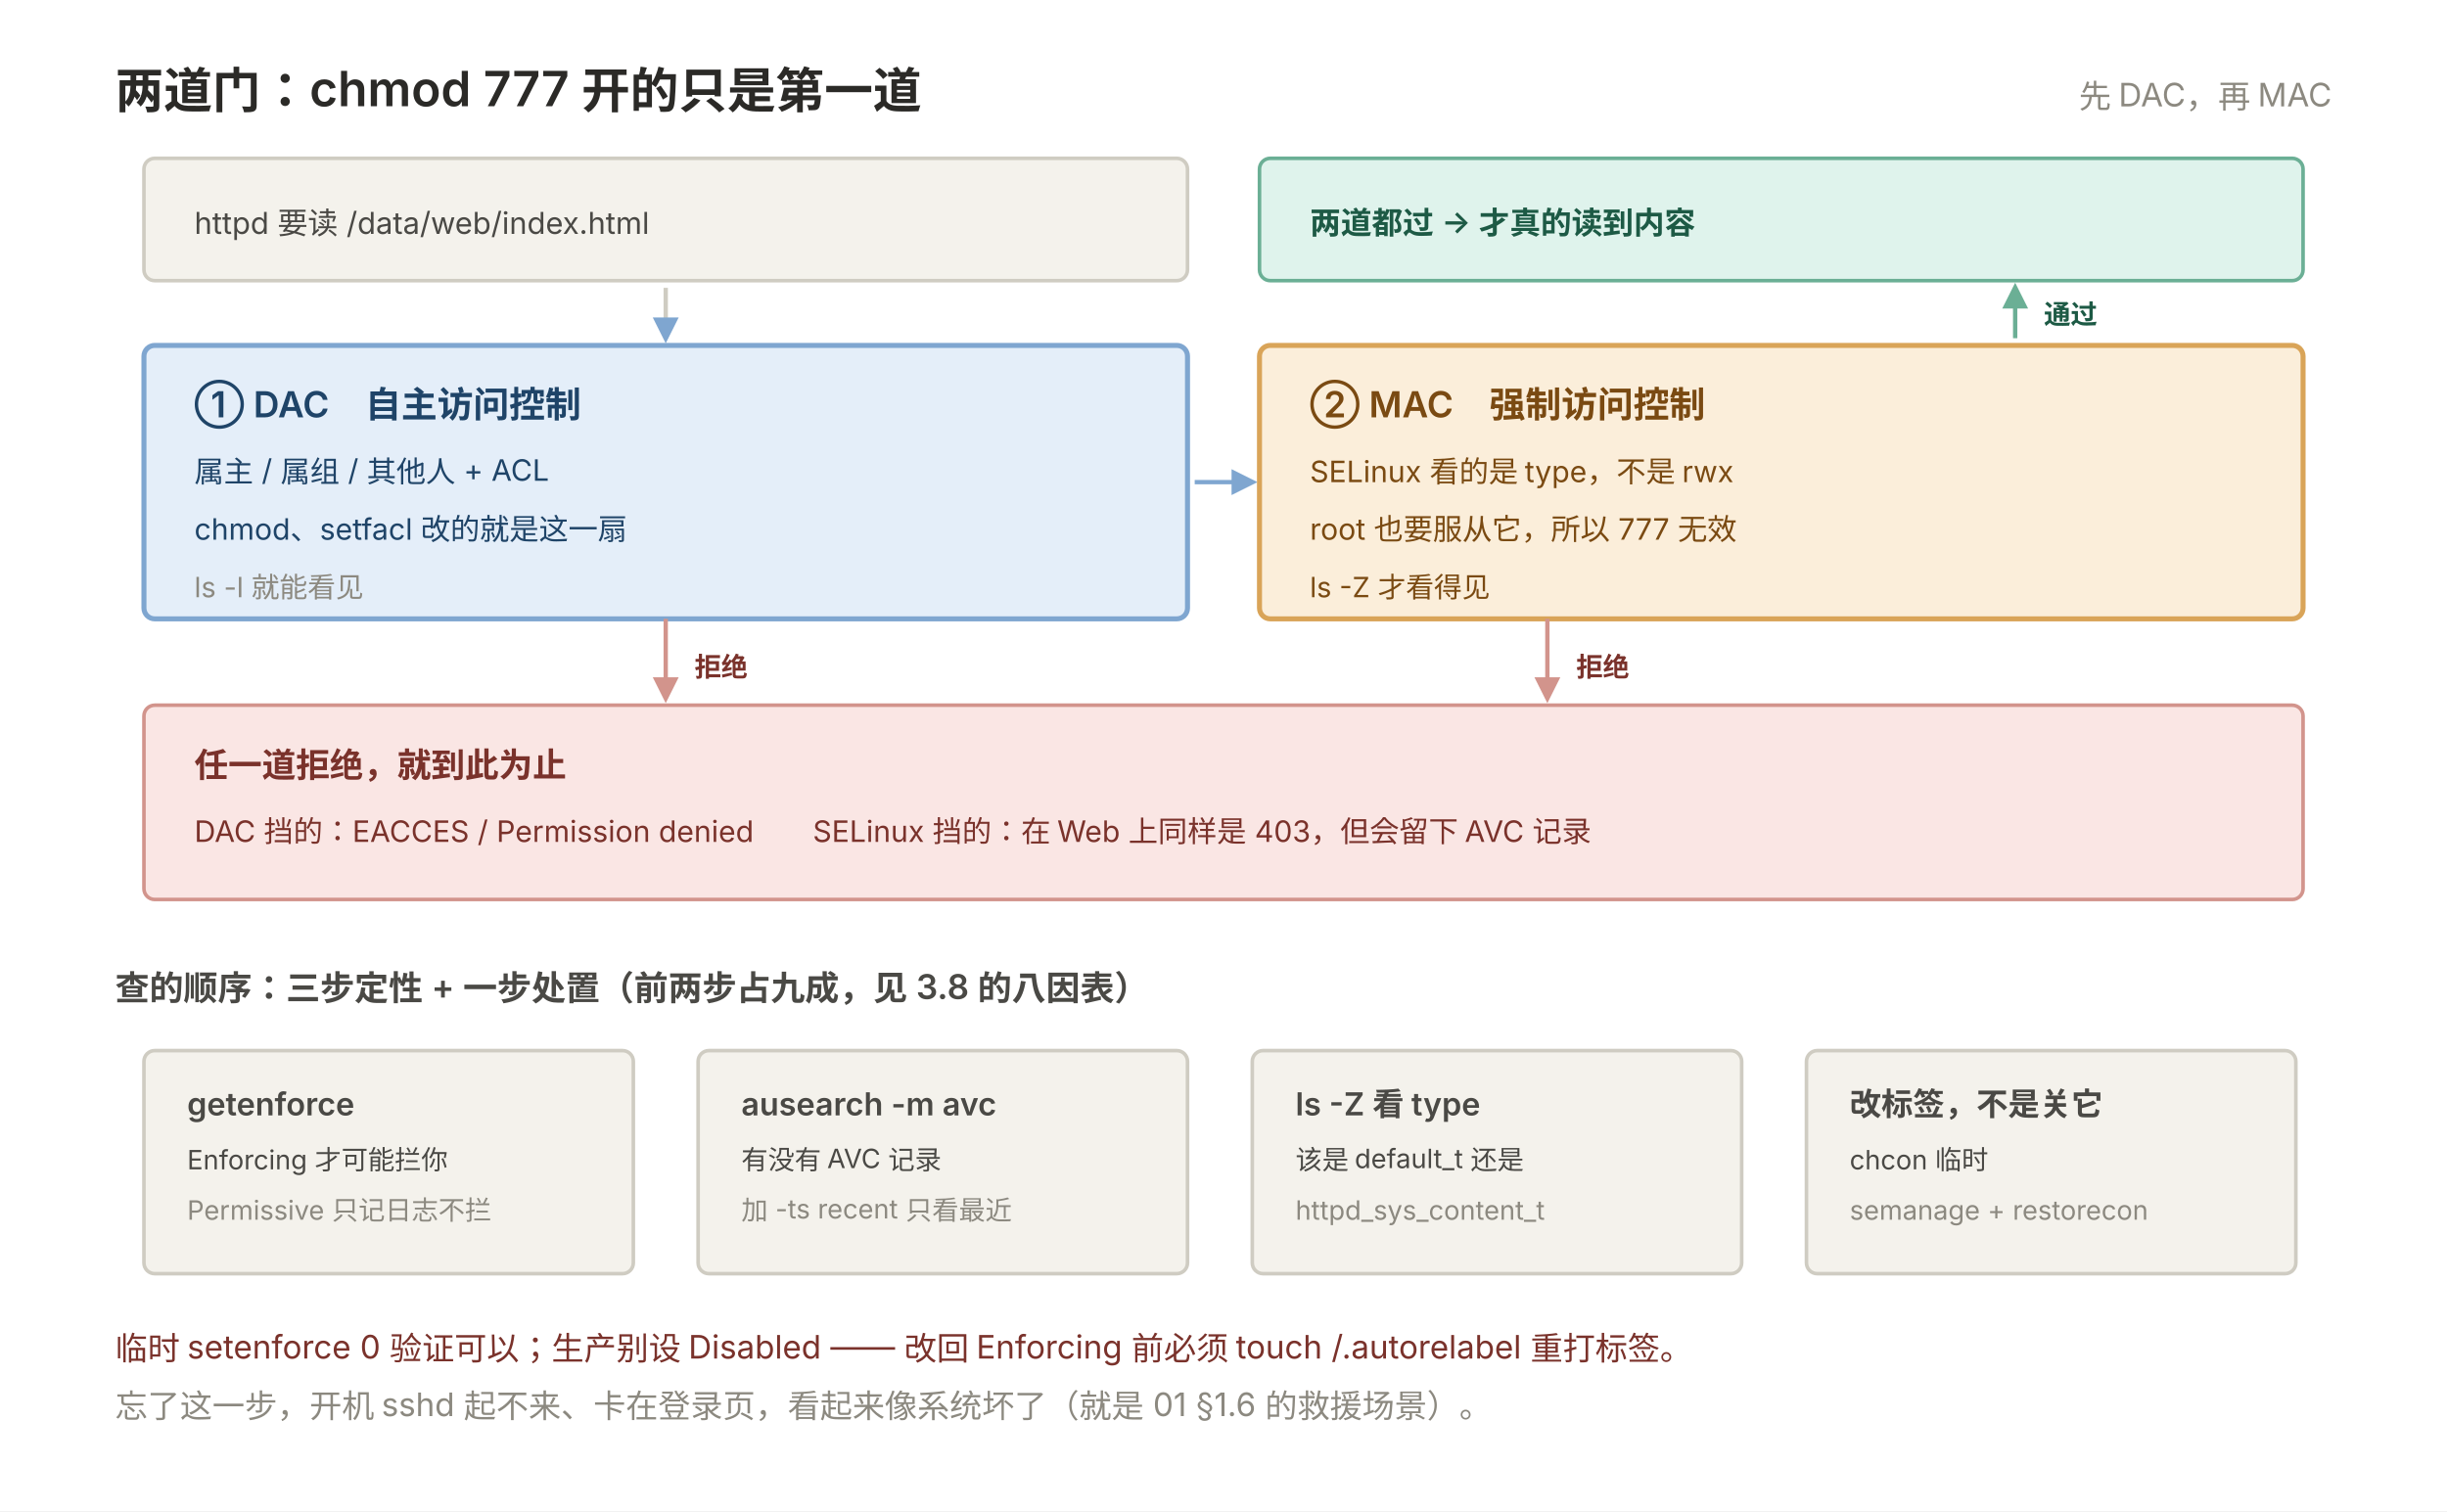
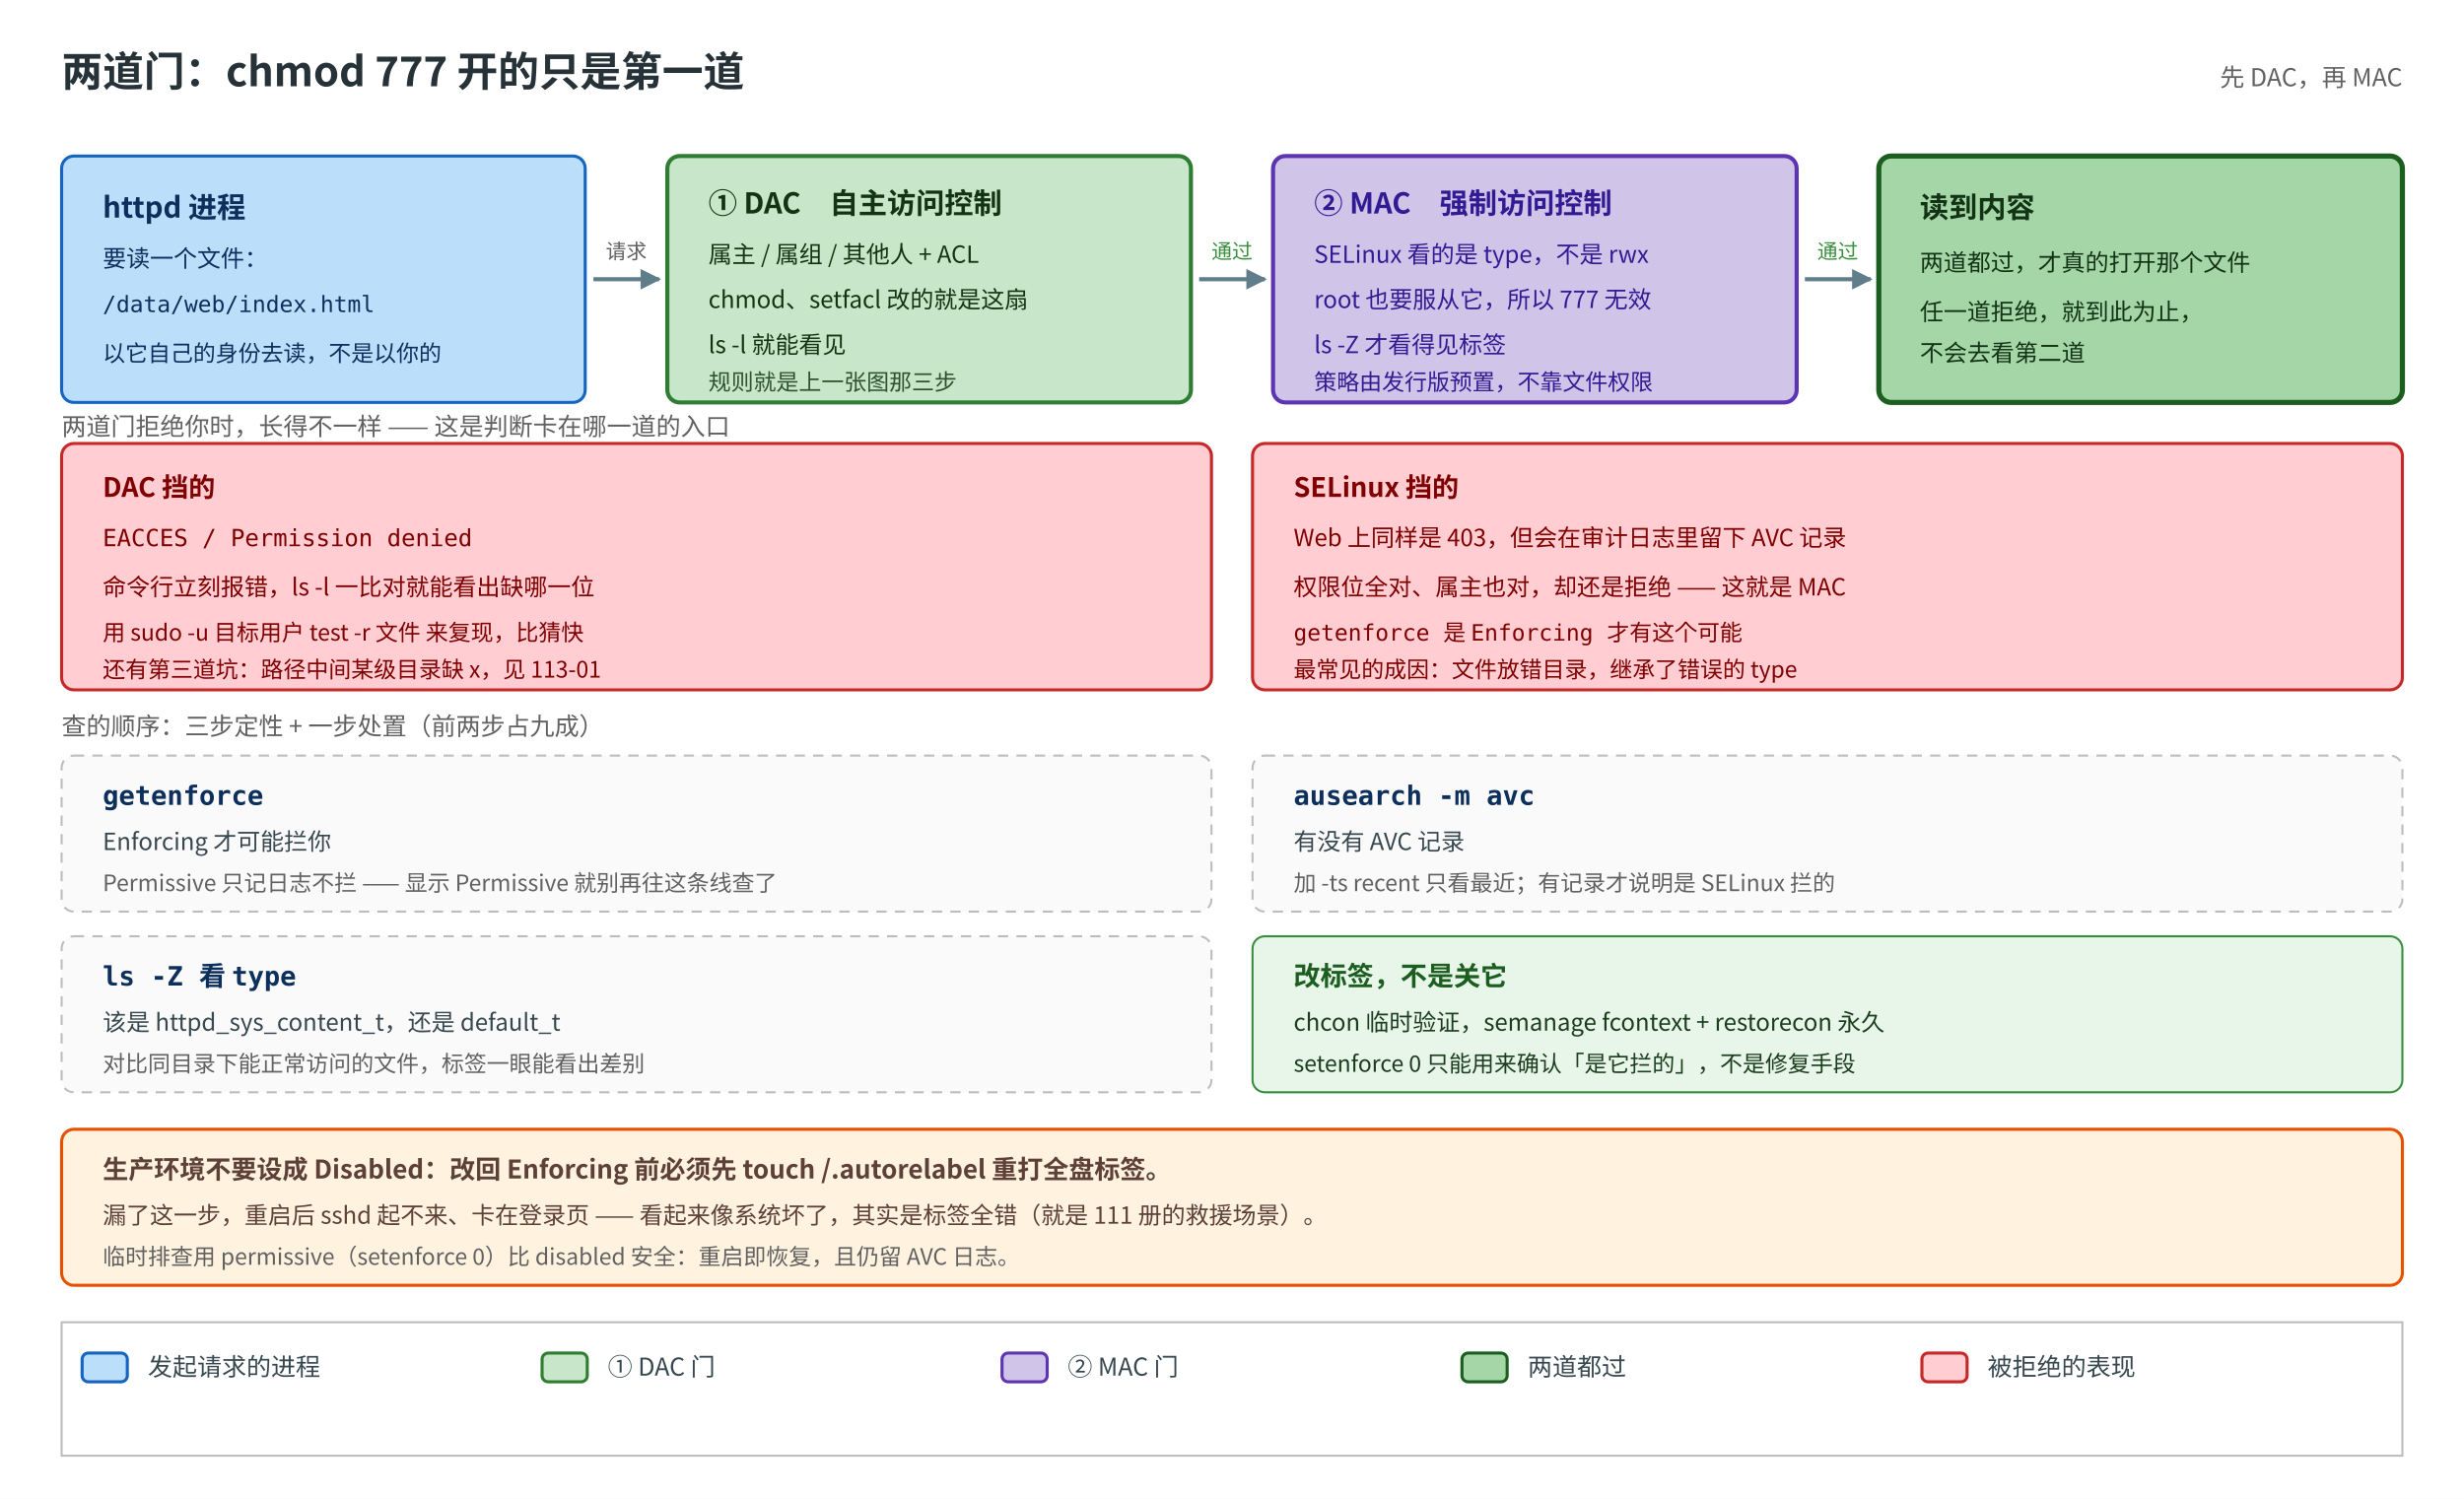
- <svg xmlns="http://www.w3.org/2000/svg" viewBox="0 0 1200 741.18" width="1200" height="741.18" font-family="-apple-system, 'Segoe UI', 'Microsoft YaHei', 'PingFang SC', sans-serif">
-   <g transform="scale(1.764706)">
-     <rect width="680" height="420" fill="#FFFFFF" />
-     <text x="32" y="30" font-size="13.5" font-weight="600" fill="#2B2A27">两道门：chmod 777 开的只是第一道</text>
-     <text x="648" y="30" font-size="9" fill="#8C8980" text-anchor="end">先 DAC，再 MAC</text>
-     <defs>
-       <marker id="a5Blue" viewBox="0 0 10 10" refX="8" refY="5" markerWidth="6" markerHeight="6" orient="auto">
-         <path d="M0,0 L10,5 L0,10 z" fill="#7FA6D0" />
-       </marker>
-       <marker id="a5Green" viewBox="0 0 10 10" refX="8" refY="5" markerWidth="6" markerHeight="6" orient="auto">
-         <path d="M0,0 L10,5 L0,10 z" fill="#6BAF95" />
-       </marker>
-       <marker id="a5Red" viewBox="0 0 10 10" refX="8" refY="5" markerWidth="6" markerHeight="6" orient="auto">
-         <path d="M0,0 L10,5 L0,10 z" fill="#D2948C" />
-       </marker>
-     </defs>
-     <rect x="40" y="44" width="290" height="34" rx="3" fill="#F4F2EC" stroke="#CFCCC2" stroke-width="1" />
-     <text x="54" y="65" font-size="8.4" fill="#4A4945">httpd 要读 /data/web/index.html</text>
-     <line x1="185" y1="80" x2="185" y2="94" stroke="#CFCCC2" stroke-width="1.2" marker-end="url(#a5Blue)" />
-     <rect x="350" y="44" width="290" height="34" rx="3" fill="#DFF3EC" stroke="#6BAF95" stroke-width="1" />
-     <text x="364" y="65" font-size="8.6" font-weight="600" fill="#1D5A45">两道都过 → 才真的读到内容</text>
-     <rect x="40" y="96" width="290" height="76" rx="3" fill="#E4EEF9" stroke="#7FA6D0" stroke-width="1.4" />
-     <text x="54" y="116" font-size="10" font-weight="600" fill="#1F4468">① DAC　自主访问控制</text>
-     <text x="54" y="134" font-size="8.2" fill="#1F4468">属主 / 属组 / 其他人 + ACL</text>
-     <text x="54" y="150" font-size="8.2" fill="#1F4468">chmod、setfacl 改的就是这一扇</text>
-     <text x="54" y="166" font-size="7.8" fill="#8C8980">ls -l 就能看见</text>
-     <line x1="332" y1="134" x2="348" y2="134" stroke="#7FA6D0" stroke-width="1.2" marker-end="url(#a5Blue)" />
-     <rect x="350" y="96" width="290" height="76" rx="3" fill="#FBEEDA" stroke="#D9A458" stroke-width="1.4" />
-     <text x="364" y="116" font-size="10" font-weight="600" fill="#7A4A12">② MAC　强制访问控制</text>
-     <text x="364" y="134" font-size="8.2" fill="#7A4A12">SELinux 看的是 type，不是 rwx</text>
-     <text x="364" y="150" font-size="8.2" fill="#7A4A12">root 也要服从它，所以 777 无效</text>
-     <text x="364" y="166" font-size="7.8" fill="#7A4A12">ls -Z 才看得见</text>
-     <line x1="560" y1="94" x2="560" y2="80" stroke="#6BAF95" stroke-width="1.2" marker-end="url(#a5Green)" />
-     <text x="568" y="90" font-size="7.4" font-weight="600" fill="#1D5A45">通过</text>
-     <rect x="40" y="196" width="600" height="54" rx="3" fill="#FAE6E4" stroke="#D2948C" stroke-width="1" />
-     <text x="54" y="216" font-size="9.4" font-weight="600" fill="#7A322B">任一道拒绝，就到此为止</text>
-     <text x="54" y="234" font-size="8.2" fill="#7A322B">DAC 挡的：EACCES / Permission denied　　SELinux 挡的：在 Web 上同样是 403，但会留下 AVC 记录</text>
-     <line x1="185" y1="172" x2="185" y2="194" stroke="#D2948C" stroke-width="1.2" marker-end="url(#a5Red)" />
-     <text x="193" y="188" font-size="7.4" font-weight="600" fill="#7A322B">拒绝</text>
-     <line x1="430" y1="172" x2="430" y2="194" stroke="#D2948C" stroke-width="1.2" marker-end="url(#a5Red)" />
-     <text x="438" y="188" font-size="7.4" font-weight="600" fill="#7A322B">拒绝</text>
-     <text x="32" y="278" font-size="9.5" font-weight="600" fill="#4A4945">查的顺序：三步定性 + 一步处置（前两步占九成，见 3.8 的八因表）</text>
-     <rect x="40" y="292" width="136" height="62" rx="3" fill="#F4F2EC" stroke="#CFCCC2" stroke-width="1" />
-     <text x="52" y="310" font-size="8.8" font-weight="600" fill="#4A4945">getenforce</text>
-     <text x="52" y="325" font-size="7.4" fill="#4A4945">Enforcing 才可能拦你</text>
-     <text x="52" y="339" font-size="7.4" fill="#8C8980">Permissive 只记日志不拦</text>
-     <rect x="194" y="292" width="136" height="62" rx="3" fill="#F4F2EC" stroke="#CFCCC2" stroke-width="1" />
-     <text x="206" y="310" font-size="8.8" font-weight="600" fill="#4A4945">ausearch -m avc</text>
-     <text x="206" y="325" font-size="7.4" fill="#4A4945">有没有 AVC 记录</text>
-     <text x="206" y="339" font-size="7.4" fill="#8C8980">加 -ts recent 只看最近</text>
-     <rect x="348" y="292" width="136" height="62" rx="3" fill="#F4F2EC" stroke="#CFCCC2" stroke-width="1" />
-     <text x="360" y="310" font-size="8.8" font-weight="600" fill="#4A4945">ls -Z 看 type</text>
-     <text x="360" y="325" font-size="7.4" fill="#4A4945">该是 default_t 还是</text>
-     <text x="360" y="339" font-size="7.4" fill="#8C8980">httpd_sys_content_t</text>
-     <rect x="502" y="292" width="136" height="62" rx="3" fill="#F4F2EC" stroke="#CFCCC2" stroke-width="1" />
-     <text x="514" y="310" font-size="8.8" font-weight="600" fill="#4A4945">改标签，不是关它</text>
-     <text x="514" y="325" font-size="7.4" fill="#4A4945">chcon 临时</text>
-     <text x="514" y="339" font-size="7.4" fill="#8C8980">semanage + restorecon</text>
-     <text x="32" y="378" font-size="9" fill="#7A322B">临时 setenforce 0 验证可以；生产别设 Disabled —— 改回 Enforcing 前必须 touch /.autorelabel 重打标签。</text>
-     <text x="32" y="394" font-size="9" fill="#8C8980">忘了这一步，开机 sshd 起不来、卡在登录页，看起来像系统坏了（就是 01 §1.6 的救援场景）。</text>
-   </g>
+ <svg xmlns="http://www.w3.org/2000/svg" viewBox="0 0 1200 730" font-family="'Microsoft YaHei','PingFang SC','Noto Sans CJK SC',sans-serif">
+   <rect x="0" y="0" width="1200" height="730" fill="#ffffff" />
+   <defs>
+     <marker id="arrow" viewBox="0 0 10 10" refX="9" refY="5" markerWidth="10" markerHeight="10" markerUnits="userSpaceOnUse" orient="auto-start-reverse">
+       <path d="M 0 0 L 10 5 L 0 10 z" fill="#607d8b" />
+     </marker>
+   </defs>
+   <text x="30" y="42" font-size="20" font-weight="bold" fill="#263238">两道门：chmod 777 开的只是第一道</text>
+   <text x="1170" y="42" font-size="12" fill="#616161" text-anchor="end">先 DAC，再 MAC</text>
+   <rect x="30" y="76" width="255" height="120" rx="6" fill="#bbdefb" stroke="#1565c0" stroke-width="1.5" />
+   <text x="50" y="106" font-size="14" font-weight="bold" fill="#0d2f5c">httpd 进程</text>
+   <text x="50" y="130" font-size="11.5" fill="#0d2f5c">要读一个文件：</text>
+   <text x="50" y="152" font-size="11" fill="#0d2f5c" font-family="ui-monospace,Menlo,Consolas,monospace">/data/web/index.html</text>
+   <text x="50" y="176" font-size="11" fill="#0d2f5c">以它自己的身份去读，不是以你的</text>
+   <line x1="289" y1="136" x2="321" y2="136" stroke="#607d8b" stroke-width="2" marker-end="url(#arrow)" />
+   <text x="305" y="126" font-size="10" fill="#616161" text-anchor="middle">请求</text>
+   <rect x="325" y="76" width="255" height="120" rx="6" fill="#c8e6c9" stroke="#2e7d32" stroke-width="2" />
+   <text x="345" y="104" font-size="14" font-weight="bold" fill="#123314">① DAC　自主访问控制</text>
+   <text x="345" y="128" font-size="11.5" fill="#123314">属主 / 属组 / 其他人 + ACL</text>
+   <text x="345" y="150" font-size="11.5" fill="#123314">chmod、setfacl 改的就是这扇</text>
+   <text x="345" y="172" font-size="11.5" fill="#123314">ls -l 就能看见</text>
+   <text x="345" y="190" font-size="11" fill="#2e5230">规则就是上一张图那三步</text>
+   <line x1="584" y1="136" x2="616" y2="136" stroke="#607d8b" stroke-width="2" marker-end="url(#arrow)" />
+   <text x="600" y="126" font-size="10" fill="#388e3c" text-anchor="middle">通过</text>
+   <rect x="620" y="76" width="255" height="120" rx="6" fill="#d1c4e9" stroke="#5e35b1" stroke-width="2" />
+   <text x="640" y="104" font-size="14" font-weight="bold" fill="#311b92">② MAC　强制访问控制</text>
+   <text x="640" y="128" font-size="11.5" fill="#311b92">SELinux 看的是 type，不是 rwx</text>
+   <text x="640" y="150" font-size="11.5" fill="#311b92">root 也要服从它，所以 777 无效</text>
+   <text x="640" y="172" font-size="11.5" fill="#311b92">ls -Z 才看得见标签</text>
+   <text x="640" y="190" font-size="11" fill="#311b92">策略由发行版预置，不靠文件权限</text>
+   <line x1="879" y1="136" x2="911" y2="136" stroke="#607d8b" stroke-width="2" marker-end="url(#arrow)" />
+   <text x="895" y="126" font-size="10" fill="#388e3c" text-anchor="middle">通过</text>
+   <rect x="915" y="76" width="255" height="120" rx="6" fill="#a5d6a7" stroke="#1b5e20" stroke-width="2.5" />
+   <text x="935" y="106" font-size="14" font-weight="bold" fill="#123314">读到内容</text>
+   <text x="935" y="132" font-size="11.5" fill="#123314">两道都过，才真的打开那个文件</text>
+   <text x="935" y="156" font-size="11.5" fill="#123314">任一道拒绝，就到此为止，</text>
+   <text x="935" y="176" font-size="11.5" fill="#123314">不会去看第二道</text>
+   <text x="30" y="212" font-size="12" fill="#616161">两道门拒绝你时，长得不一样 —— 这是判断卡在哪一道的入口</text>
+   <rect x="30" y="216" width="560" height="120" rx="6" fill="#ffcdd2" stroke="#c62828" stroke-width="1.5" />
+   <text x="50" y="242" font-size="13" font-weight="bold" fill="#7f0000">DAC 挡的</text>
+   <text x="50" y="266" font-size="11.5" fill="#7f0000" font-family="ui-monospace,Menlo,Consolas,monospace">EACCES / Permission denied</text>
+   <text x="50" y="290" font-size="11.5" fill="#7f0000">命令行立刻报错，ls -l 一比对就能看出缺哪一位</text>
+   <text x="50" y="312" font-size="11" fill="#7f0000">用 sudo -u 目标用户 test -r 文件 来复现，比猜快</text>
+   <text x="50" y="330" font-size="11" fill="#7f0000">还有第三道坑：路径中间某级目录缺 x，见 113-01</text>
+   <rect x="610" y="216" width="560" height="120" rx="6" fill="#ffcdd2" stroke="#c62828" stroke-width="1.5" />
+   <text x="630" y="242" font-size="13" font-weight="bold" fill="#7f0000">SELinux 挡的</text>
+   <text x="630" y="266" font-size="11.5" fill="#7f0000">Web 上同样是 403，但会在审计日志里留下 AVC 记录</text>
+   <text x="630" y="290" font-size="11.5" fill="#7f0000">权限位全对、属主也对，却还是拒绝 —— 这就是 MAC</text>
+   <text x="630" y="312" font-size="11" fill="#7f0000" font-family="ui-monospace,Menlo,Consolas,monospace">getenforce 是 Enforcing 才有这个可能</text>
+   <text x="630" y="330" font-size="11" fill="#7f0000">最常见的成因：文件放错目录，继承了错误的 type</text>
+   <text x="30" y="358" font-size="12" fill="#616161">查的顺序：三步定性 + 一步处置（前两步占九成）</text>
+   <rect x="30" y="368" width="560" height="76" rx="6" fill="#fafafa" stroke="#bdbdbd" stroke-width="1" stroke-dasharray="5 4" />
+   <text x="50" y="392" font-size="13" font-weight="bold" fill="#0d2f5c" font-family="ui-monospace,Menlo,Consolas,monospace">getenforce</text>
+   <text x="50" y="414" font-size="11.5" fill="#37474f">Enforcing 才可能拦你</text>
+   <text x="50" y="434" font-size="11" fill="#616161">Permissive 只记日志不拦 —— 显示 Permissive 就别再往这条线查了</text>
+   <rect x="610" y="368" width="560" height="76" rx="6" fill="#fafafa" stroke="#bdbdbd" stroke-width="1" stroke-dasharray="5 4" />
+   <text x="630" y="392" font-size="13" font-weight="bold" fill="#0d2f5c" font-family="ui-monospace,Menlo,Consolas,monospace">ausearch -m avc</text>
+   <text x="630" y="414" font-size="11.5" fill="#37474f">有没有 AVC 记录</text>
+   <text x="630" y="434" font-size="11" fill="#616161">加 -ts recent 只看最近；有记录才说明是 SELinux 拦的</text>
+   <rect x="30" y="456" width="560" height="76" rx="6" fill="#fafafa" stroke="#bdbdbd" stroke-width="1" stroke-dasharray="5 4" />
+   <text x="50" y="480" font-size="13" font-weight="bold" fill="#0d2f5c" font-family="ui-monospace,Menlo,Consolas,monospace">ls -Z 看 type</text>
+   <text x="50" y="502" font-size="11.5" fill="#37474f">该是 httpd_sys_content_t，还是 default_t</text>
+   <text x="50" y="522" font-size="11" fill="#616161">对比同目录下能正常访问的文件，标签一眼能看出差别</text>
+   <rect x="610" y="456" width="560" height="76" rx="6" fill="#e8f5e9" stroke="#388e3c" stroke-width="1" />
+   <text x="630" y="480" font-size="13" font-weight="bold" fill="#1b5e20">改标签，不是关它</text>
+   <text x="630" y="502" font-size="11.5" fill="#1b3d1e">chcon 临时验证，semanage fcontext + restorecon 永久</text>
+   <text x="630" y="522" font-size="11" fill="#1b3d1e">setenforce 0 只能用来确认「是它拦的」，不是修复手段</text>
+   <rect x="30" y="550" width="1140" height="76" rx="6" fill="#fff3e0" stroke="#e65100" stroke-width="1.5" />
+   <text x="50" y="574" font-size="12.5" font-weight="bold" fill="#5d4037">生产环境不要设成 Disabled：改回 Enforcing 前必须先 touch /.autorelabel 重打全盘标签。</text>
+   <text x="50" y="596" font-size="11.5" fill="#5d4037">漏了这一步，重启后 sshd 起不来、卡在登录页 —— 看起来像系统坏了，其实是标签全错（就是 111 册的救援场景）。</text>
+   <text x="50" y="616" font-size="11" fill="#616161">临时排查用 permissive（setenforce 0）比 disabled 安全：重启即恢复，且仍留 AVC 日志。</text>
+   <rect x="30" y="644" width="1140" height="65" fill="#ffffff" stroke="#bdbdbd" stroke-width="1" />
+   <rect x="40" y="659" width="22" height="14" rx="3" fill="#bbdefb" stroke="#1565c0" stroke-width="1.5" />
+   <text x="72" y="670" font-size="12" fill="#37474f">发起请求的进程</text>
+   <rect x="264" y="659" width="22" height="14" rx="3" fill="#c8e6c9" stroke="#2e7d32" stroke-width="1.5" />
+   <text x="296" y="670" font-size="12" fill="#37474f">① DAC 门</text>
+   <rect x="488" y="659" width="22" height="14" rx="3" fill="#d1c4e9" stroke="#5e35b1" stroke-width="1.5" />
+   <text x="520" y="670" font-size="12" fill="#37474f">② MAC 门</text>
+   <rect x="712" y="659" width="22" height="14" rx="3" fill="#a5d6a7" stroke="#1b5e20" stroke-width="1.5" />
+   <text x="744" y="670" font-size="12" fill="#37474f">两道都过</text>
+   <rect x="936" y="659" width="22" height="14" rx="3" fill="#ffcdd2" stroke="#c62828" stroke-width="1.5" />
+   <text x="968" y="670" font-size="12" fill="#37474f">被拒绝的表现</text>
</svg>
